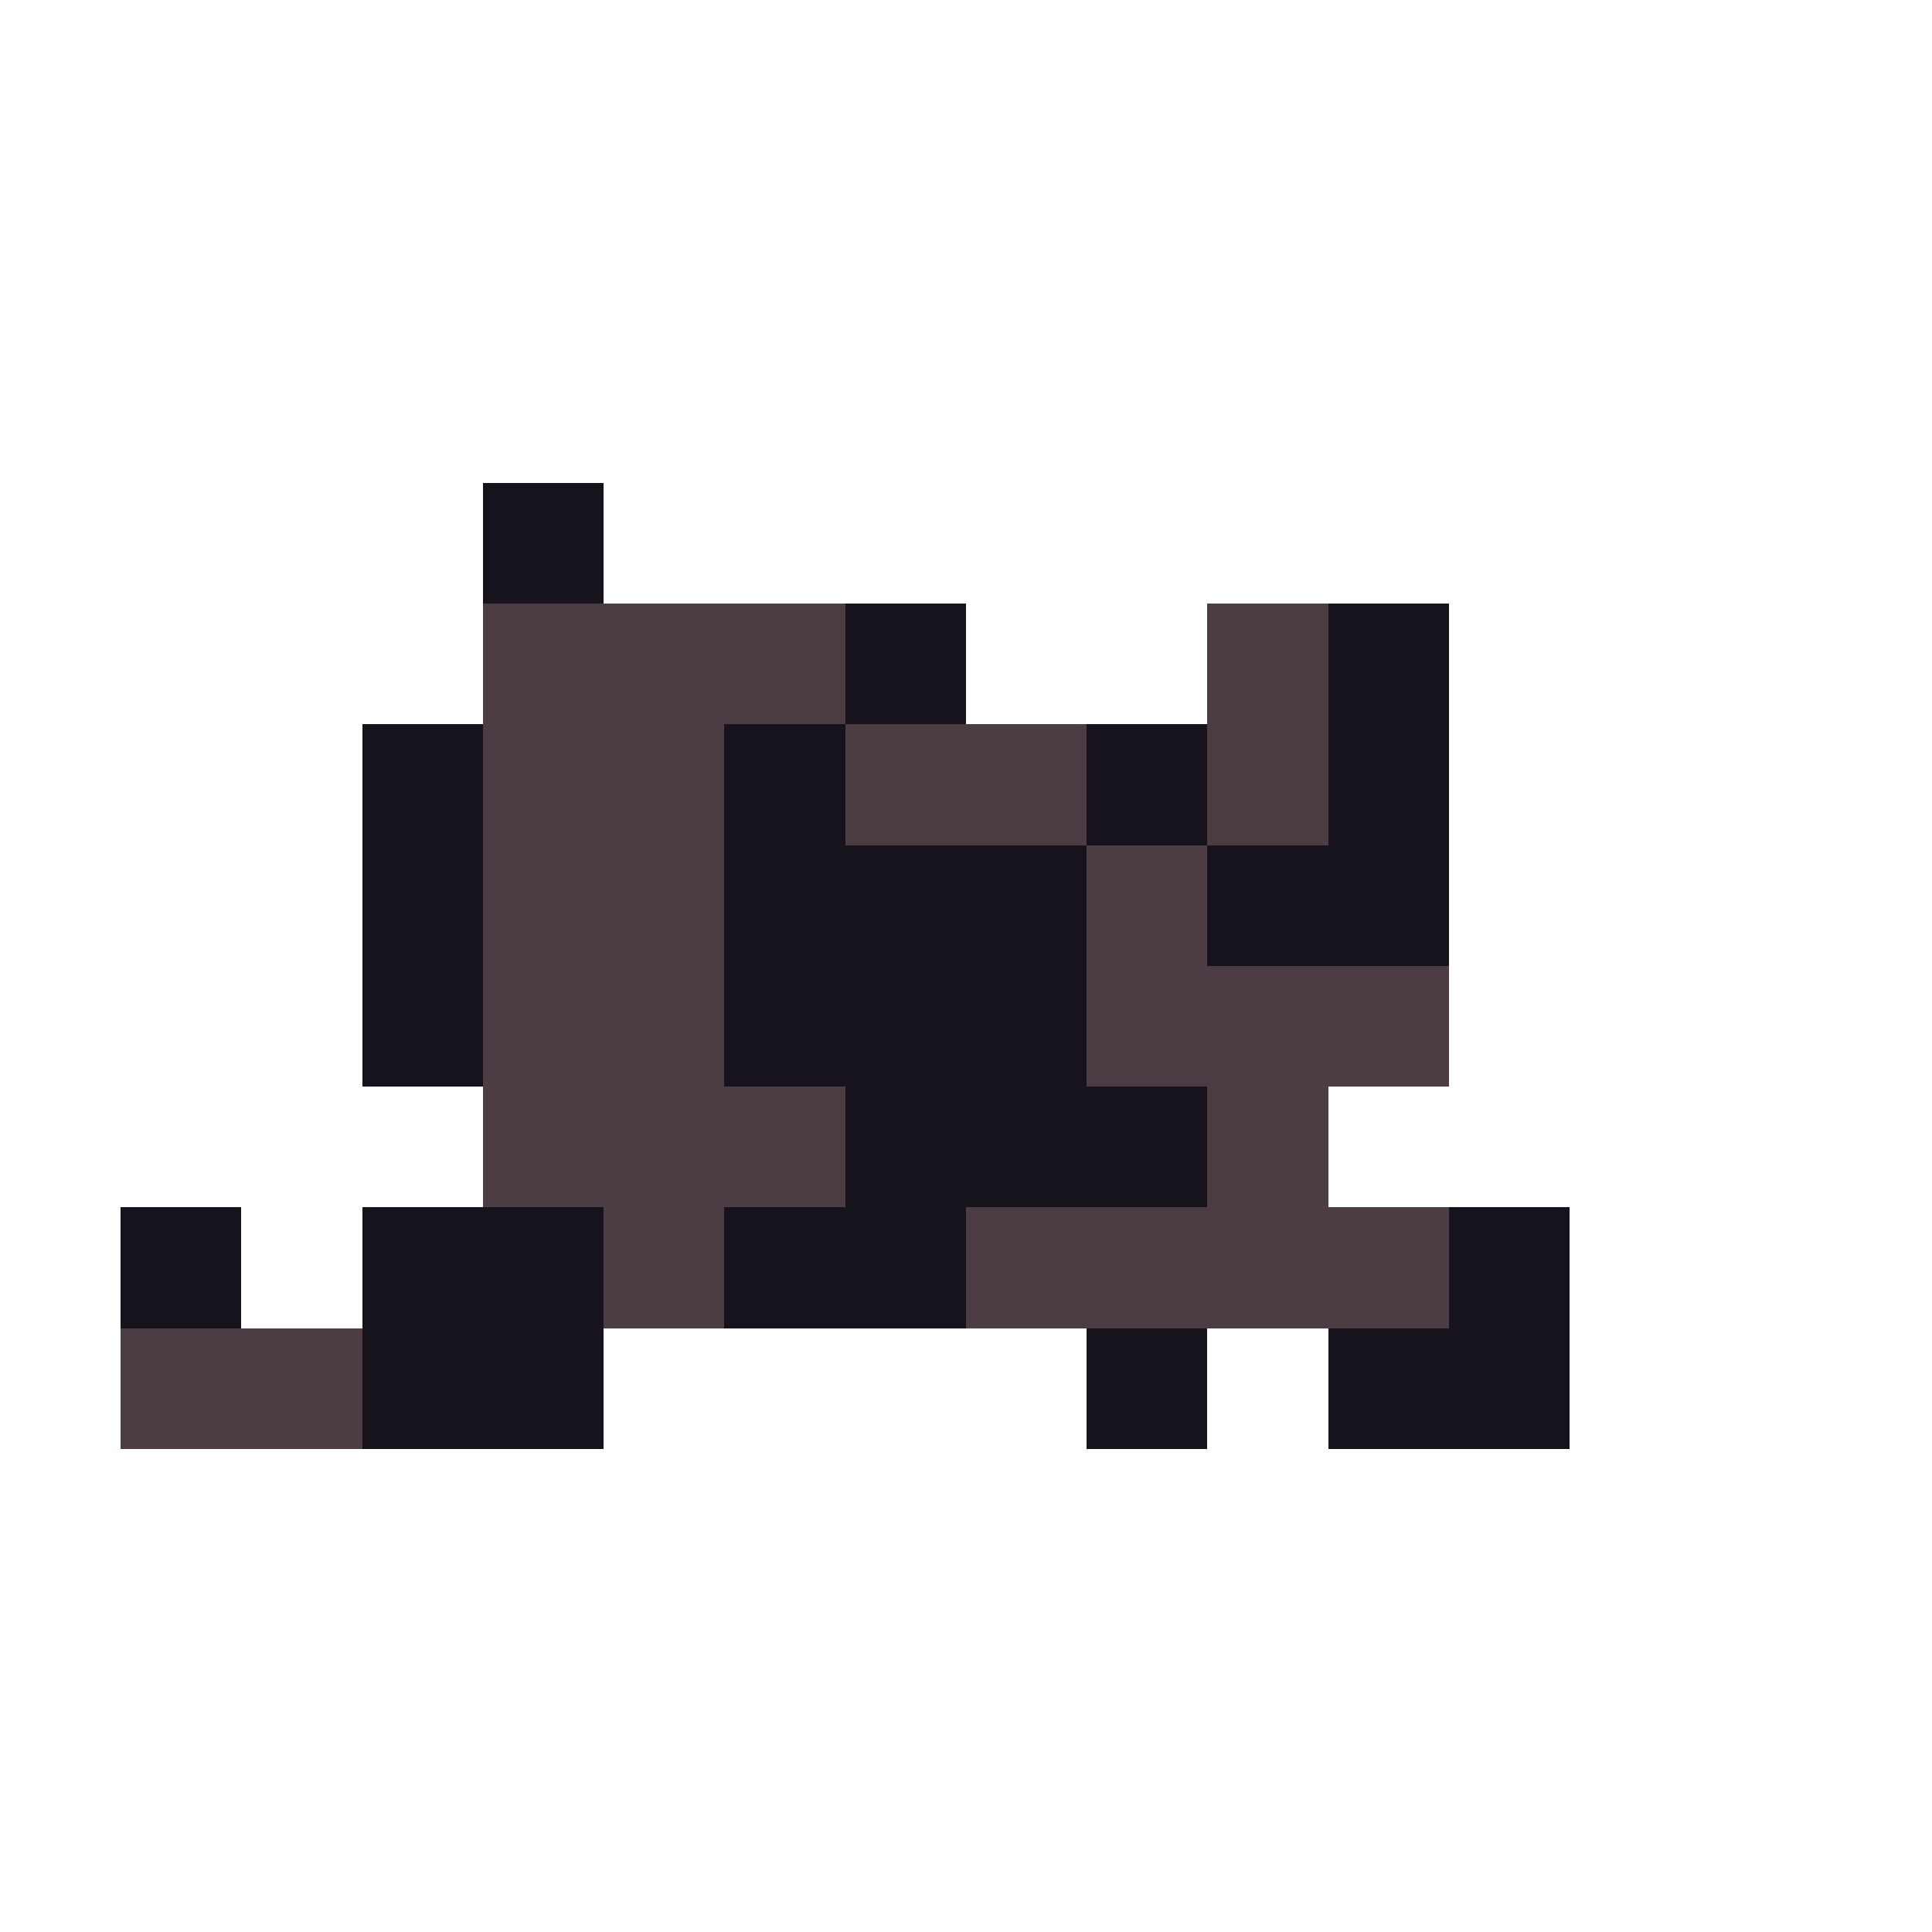
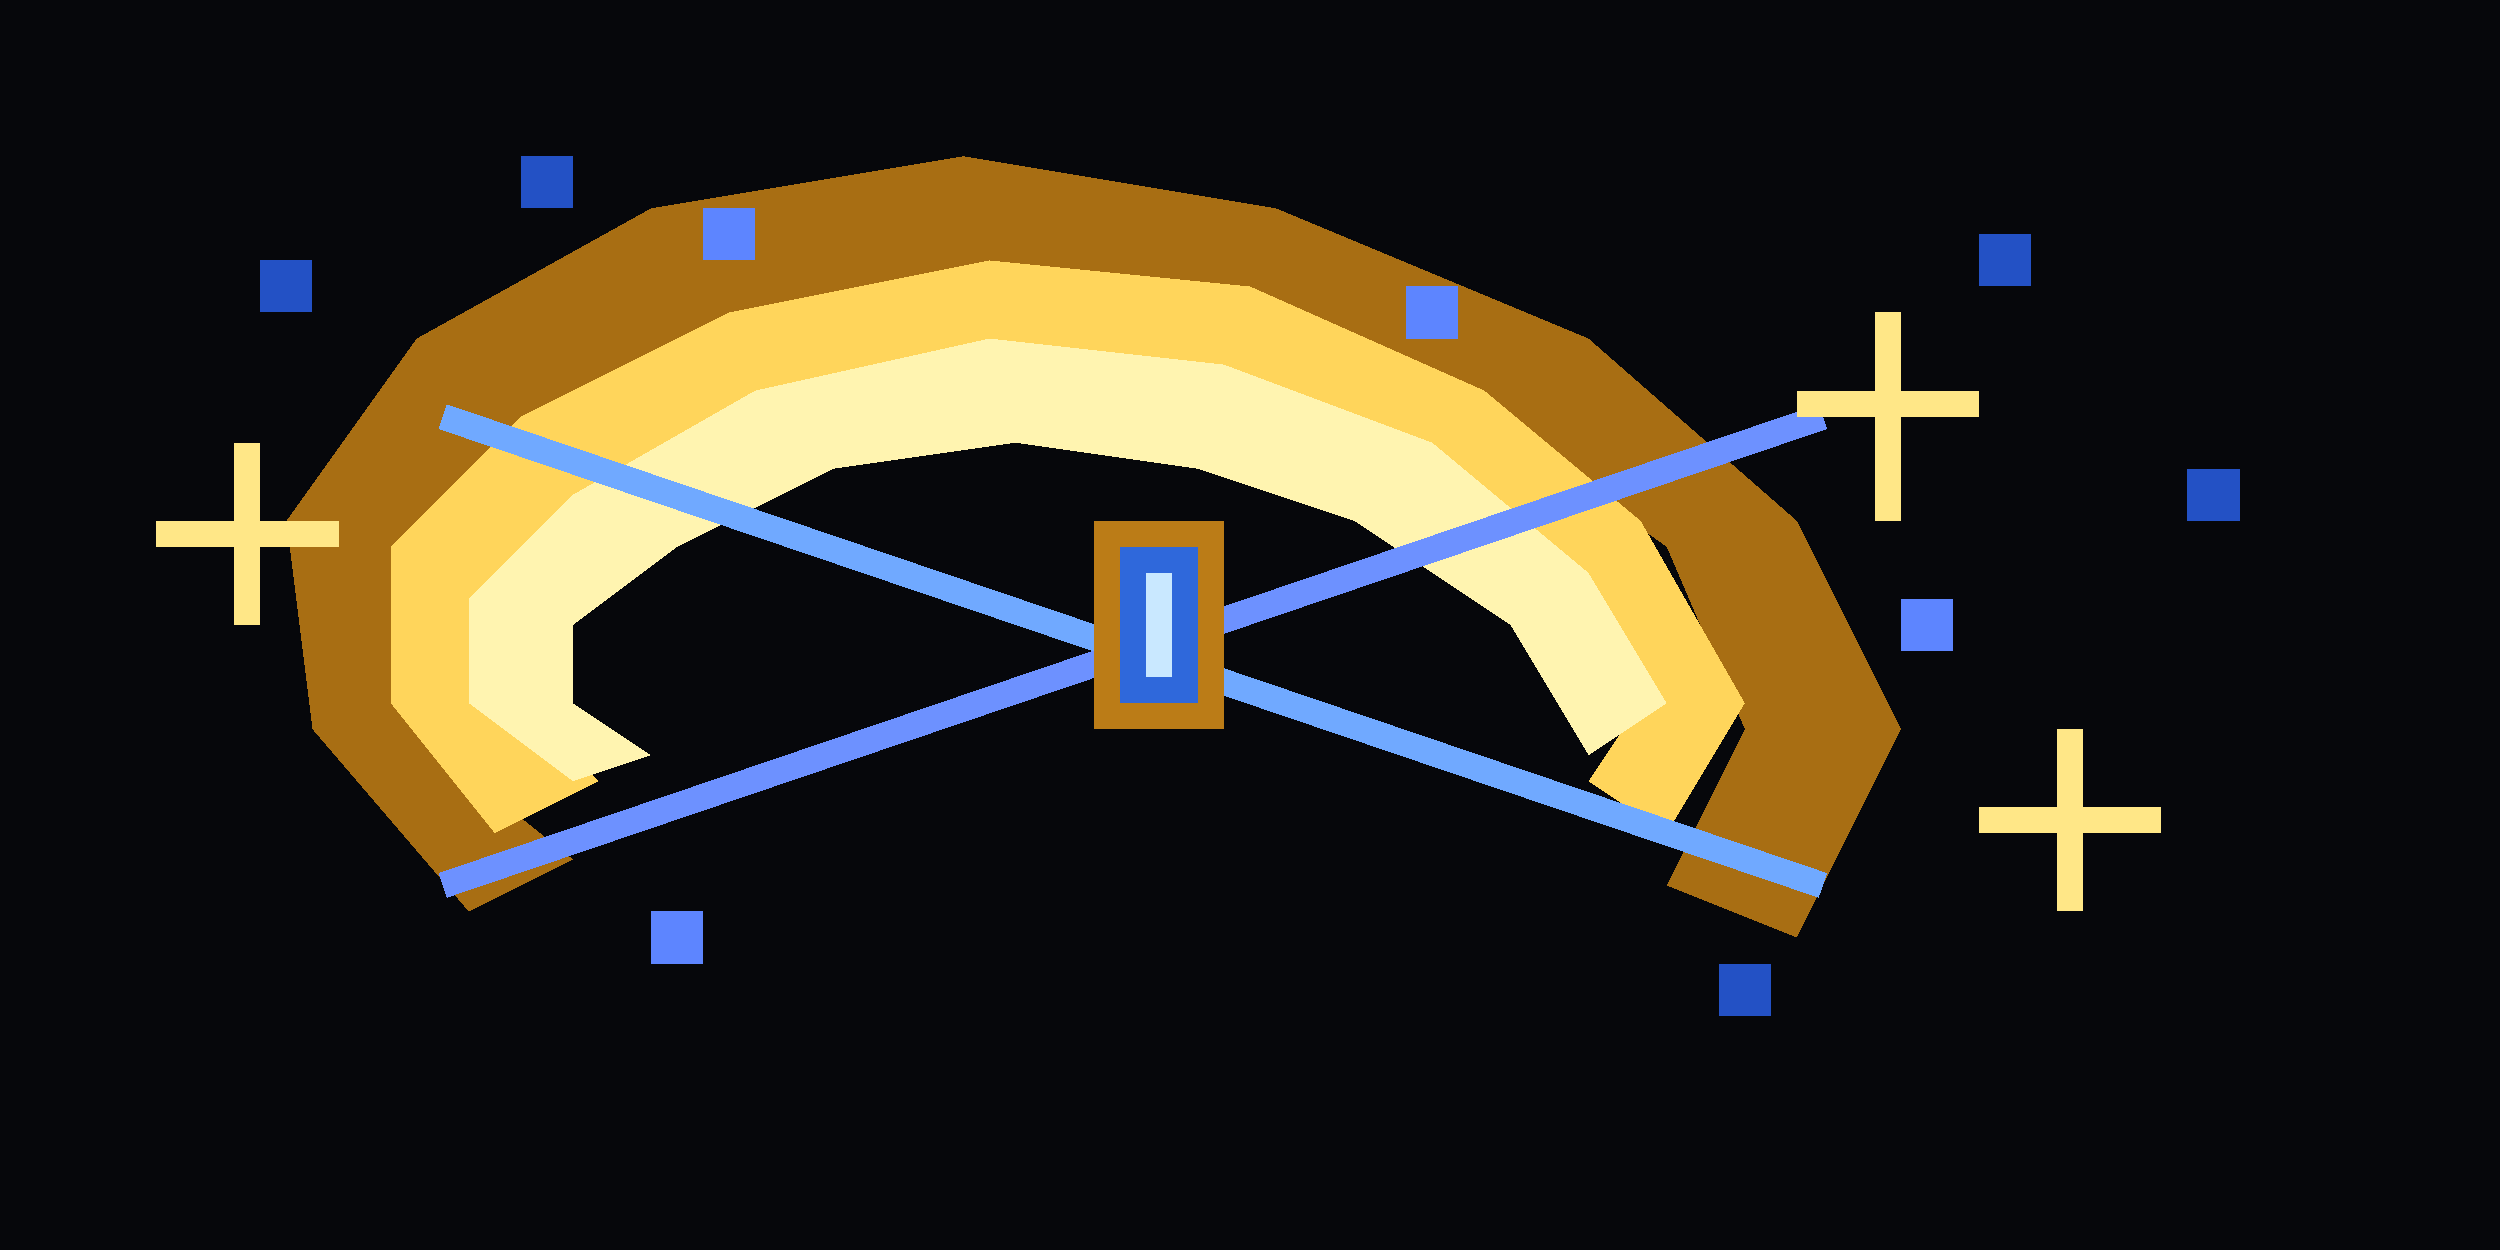
- <svg xmlns="http://www.w3.org/2000/svg" viewBox="0 0 16 16" shape-rendering="crispEdges">
-   <rect x="4" y="4" width="1" height="1" fill="#17131d" />
-   <rect x="4" y="5" width="3" height="1" fill="#4c3c44" />
-   <rect x="7" y="5" width="1" height="1" fill="#17131d" />
-   <rect x="10" y="5" width="1" height="1" fill="#4c3c44" />
-   <rect x="11" y="5" width="1" height="1" fill="#17131d" />
-   <rect x="3" y="6" width="1" height="1" fill="#17131d" />
-   <rect x="4" y="6" width="2" height="1" fill="#4c3c44" />
-   <rect x="6" y="6" width="1" height="1" fill="#17131d" />
-   <rect x="7" y="6" width="2" height="1" fill="#4c3c44" />
-   <rect x="9" y="6" width="1" height="1" fill="#17131d" />
-   <rect x="10" y="6" width="1" height="1" fill="#4c3c44" />
-   <rect x="11" y="6" width="1" height="1" fill="#17131d" />
-   <rect x="3" y="7" width="1" height="1" fill="#17131d" />
-   <rect x="4" y="7" width="2" height="1" fill="#4c3c44" />
-   <rect x="6" y="7" width="3" height="1" fill="#17131d" />
-   <rect x="9" y="7" width="1" height="1" fill="#4c3c44" />
-   <rect x="10" y="7" width="2" height="1" fill="#17131d" />
-   <rect x="3" y="8" width="1" height="1" fill="#17131d" />
-   <rect x="4" y="8" width="2" height="1" fill="#4c3c44" />
-   <rect x="6" y="8" width="3" height="1" fill="#17131d" />
-   <rect x="9" y="8" width="3" height="1" fill="#4c3c44" />
-   <rect x="4" y="9" width="3" height="1" fill="#4c3c44" />
-   <rect x="7" y="9" width="3" height="1" fill="#17131d" />
-   <rect x="10" y="9" width="1" height="1" fill="#4c3c44" />
-   <rect x="1" y="10" width="1" height="1" fill="#17131d" />
-   <rect x="3" y="10" width="2" height="1" fill="#17131d" />
-   <rect x="5" y="10" width="1" height="1" fill="#4c3c44" />
-   <rect x="6" y="10" width="2" height="1" fill="#17131d" />
-   <rect x="8" y="10" width="4" height="1" fill="#4c3c44" />
-   <rect x="12" y="10" width="1" height="1" fill="#17131d" />
-   <rect x="1" y="11" width="2" height="1" fill="#4c3c44" />
-   <rect x="3" y="11" width="2" height="1" fill="#17131d" />
-   <rect x="9" y="11" width="1" height="1" fill="#17131d" />
-   <rect x="11" y="11" width="2" height="1" fill="#17131d" />
+ <svg xmlns="http://www.w3.org/2000/svg" viewBox="0 0 96 48" shape-rendering="crispEdges">
+   <rect width="96" height="48" fill="#06070b" />
+   <g fill="#2351c5">
+     <rect x="10" y="10" width="2" height="2" />
+     <rect x="20" y="6" width="2" height="2" />
+     <rect x="76" y="9" width="2" height="2" />
+     <rect x="84" y="18" width="2" height="2" />
+     <rect x="66" y="37" width="2" height="2" />
+   </g>
+   <path d="M18 35 12 28 11 20 16 13 25 8 37 6 49 8 61 13 69 20 73 28 69 36 64 34 67 28 64 21 57 16 48 13 38 12 29 14 21 18 17 23 17 29 22 33Z" fill="#a86e13" />
+   <path d="M19 32 15 27 15 21 20 16 28 12 38 10 48 11 57 15 63 20 67 27 64 32 61 30 63 27 60 22 54 18 47 15 39 14 31 16 24 19 20 23 20 27 23 30Z" fill="#ffd55b" />
+   <path d="M22 30 18 27 18 23 22 19 29 15 38 13 47 14 55 17 61 22 64 27 61 29 58 24 52 20 46 18 39 17 32 18 26 21 22 24 22 27 25 29Z" fill="#fff4b0" />
+   <path d="M17 16 70 34" stroke="#70a9ff" stroke-width="1" />
+   <path d="M17 34 70 16" stroke="#6d91ff" stroke-width="1" />
+   <rect x="42" y="20" width="5" height="8" fill="#bb7c17" />
+   <rect x="43" y="21" width="3" height="6" fill="#2f68db" />
+   <rect x="44" y="22" width="1" height="4" fill="#c9e8ff" />
+   <g fill="#ffe787">
+     <rect x="9" y="17" width="1" height="7" />
+     <rect x="6" y="20" width="7" height="1" />
+     <rect x="72" y="12" width="1" height="8" />
+     <rect x="69" y="15" width="7" height="1" />
+     <rect x="79" y="28" width="1" height="7" />
+     <rect x="76" y="31" width="7" height="1" />
+   </g>
+   <g fill="#5d85ff">
+     <rect x="27" y="8" width="2" height="2" />
+     <rect x="54" y="11" width="2" height="2" />
+     <rect x="73" y="23" width="2" height="2" />
+     <rect x="25" y="35" width="2" height="2" />
+   </g>
</svg>
